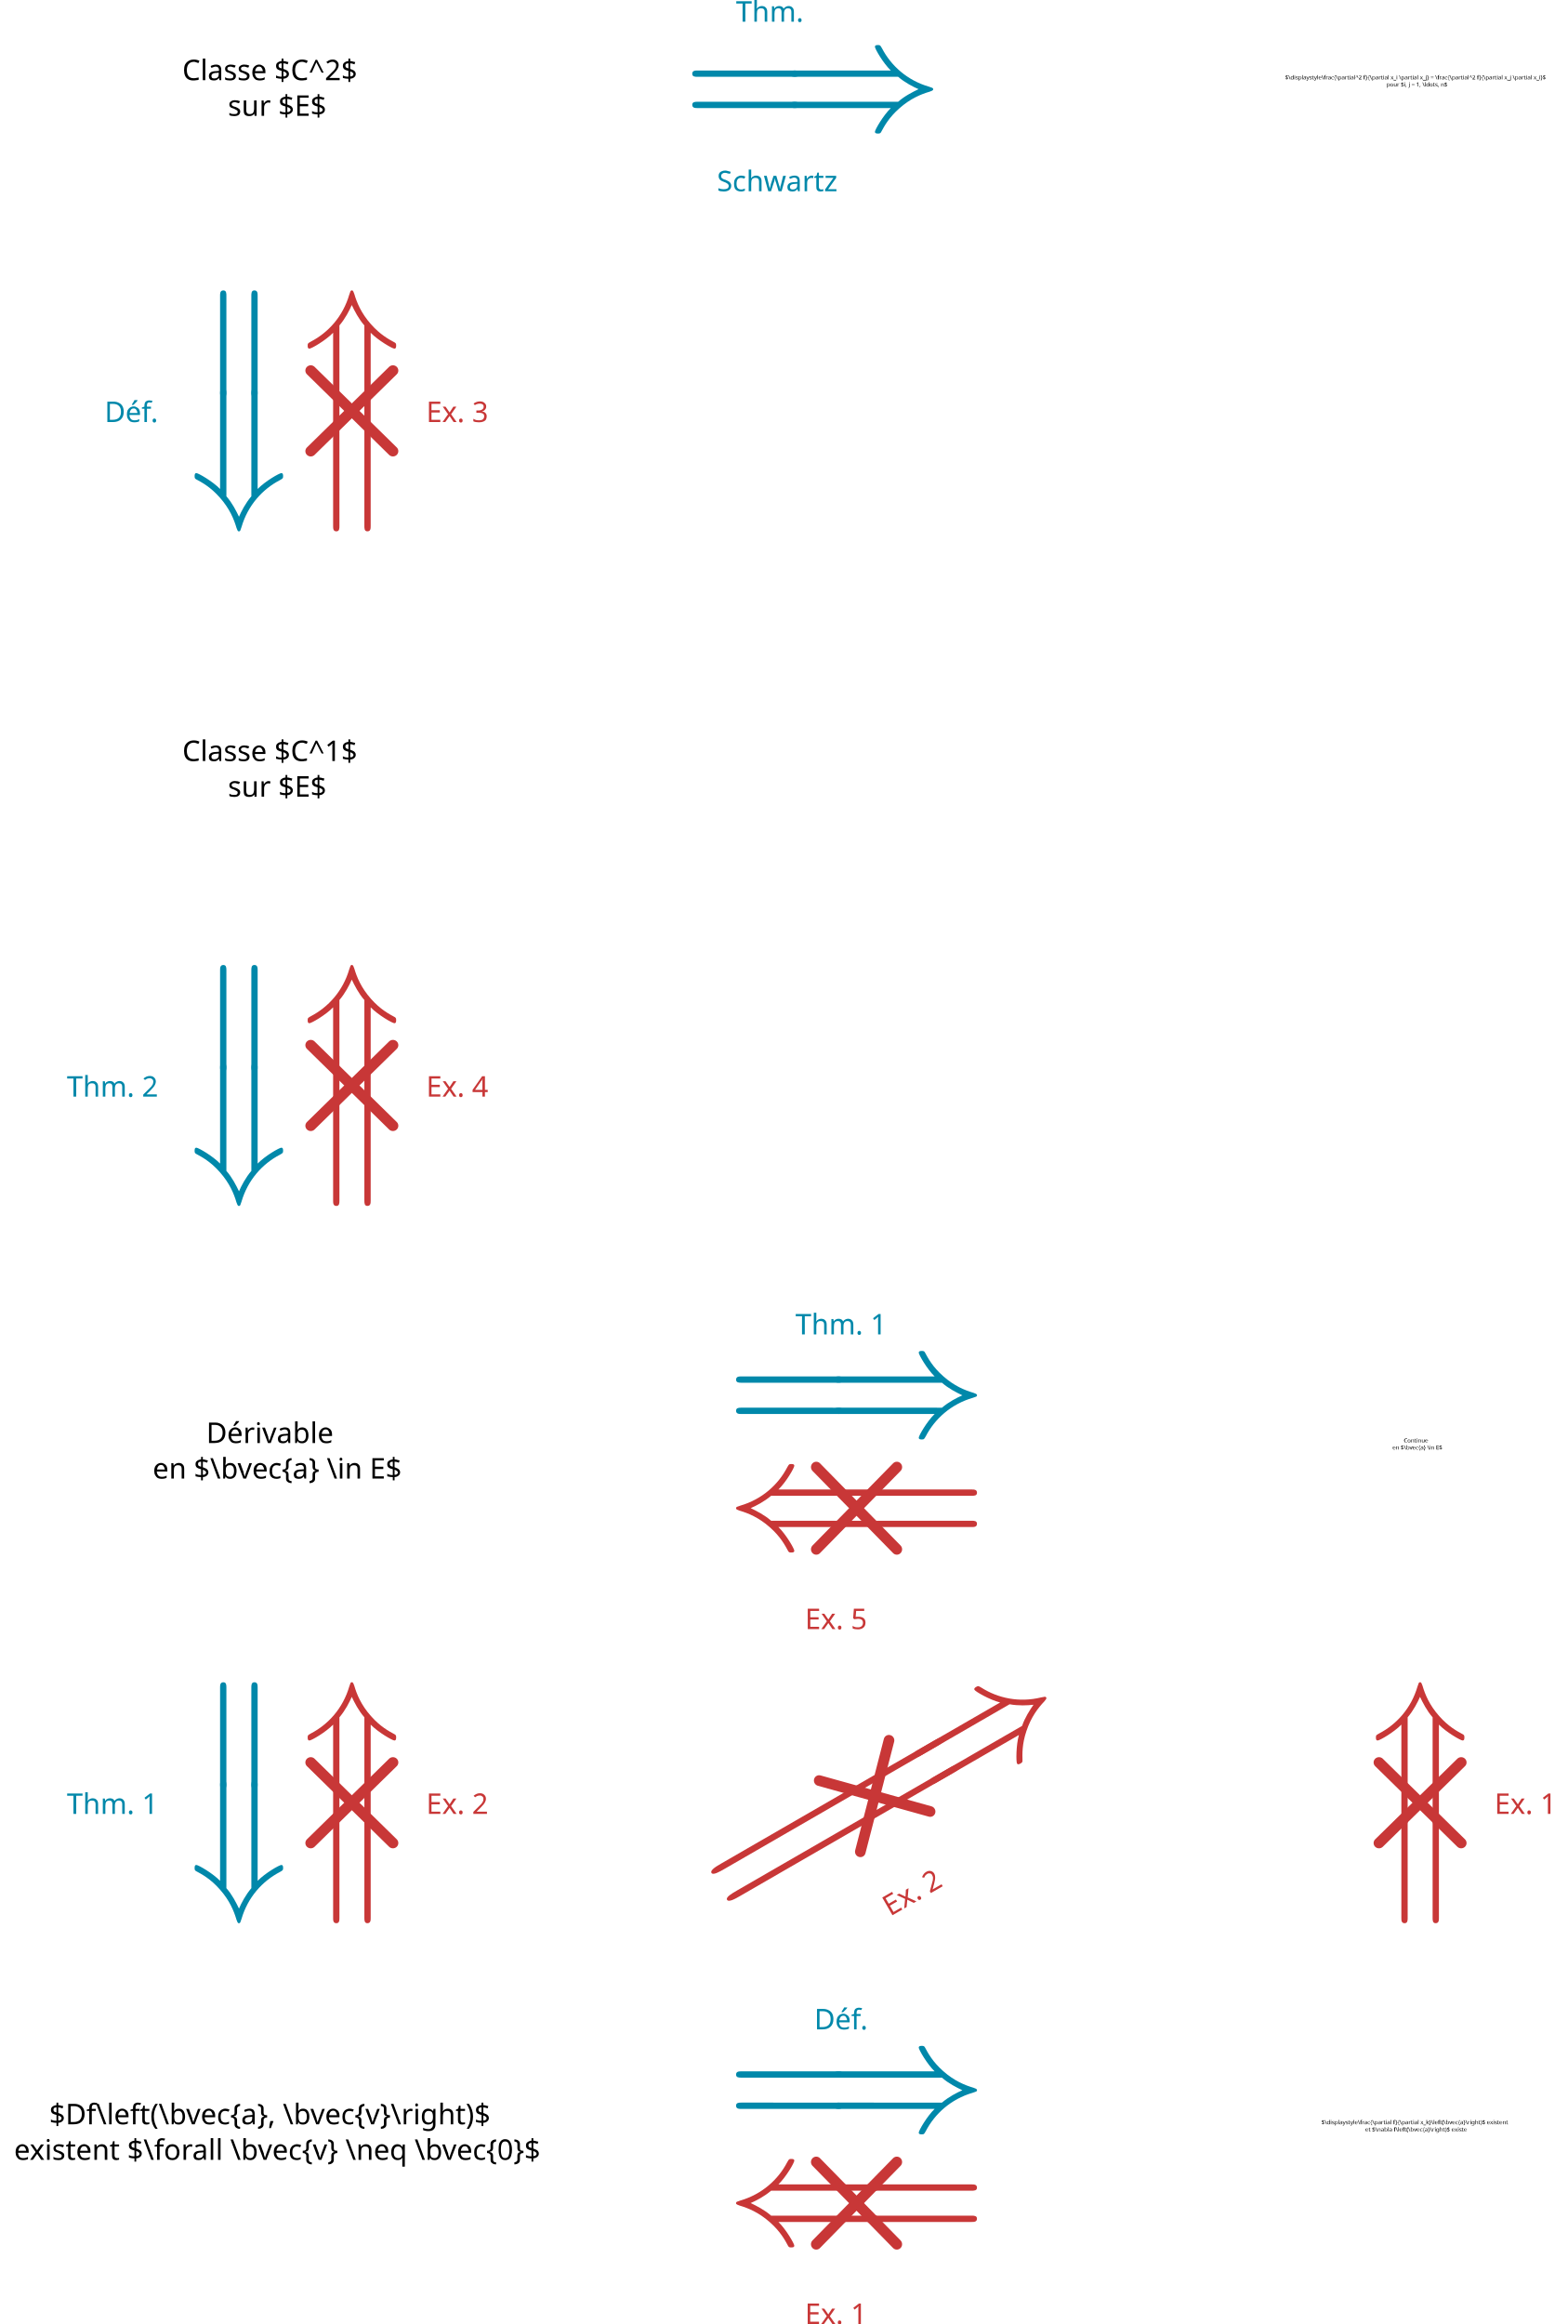
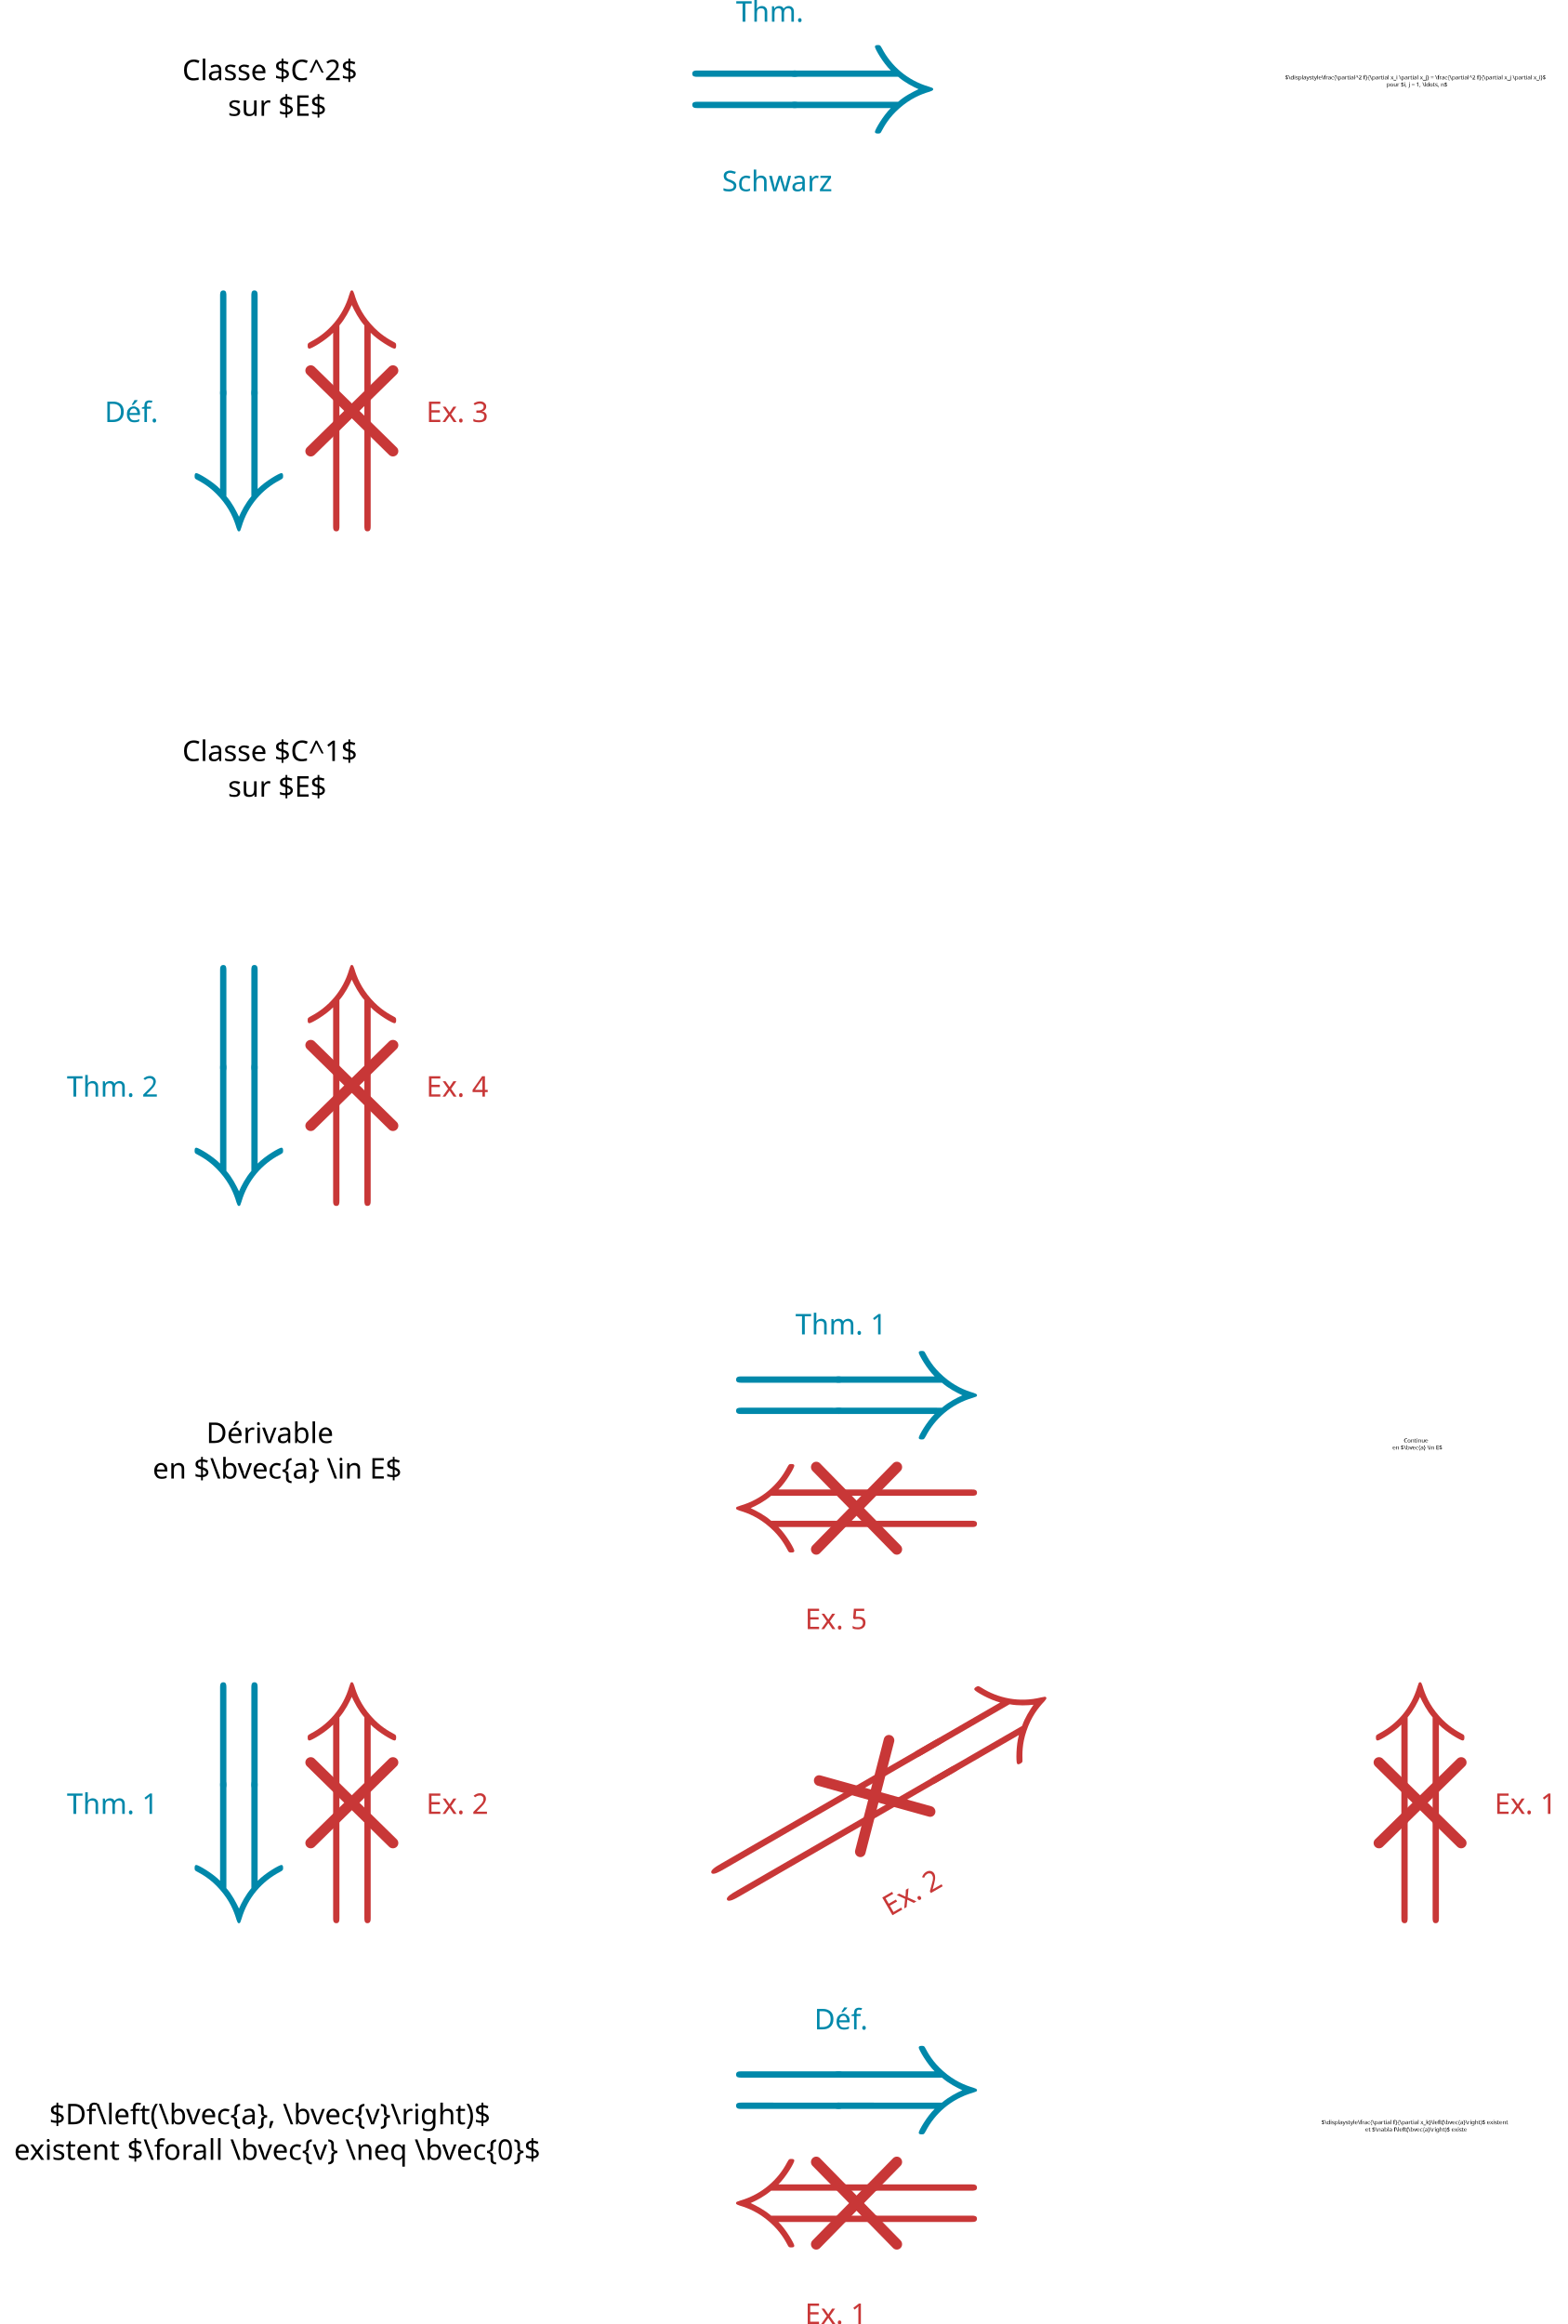
<svg xmlns="http://www.w3.org/2000/svg" xmlns:xlink="http://www.w3.org/1999/xlink" id="svg5" version="1.1" viewBox="0 0 97.14 144.019" height="144.019mm" width="97.14mm">
  <defs id="defs2">
    <marker style="overflow:visible" id="Arrow2Lend" refX="0" refY="0" orient="auto">
      <path transform="matrix(-1.1,0,0,-1.1,-1.1,0)" d="M 8.719,4.034 -2.207,0.016 8.719,-4.002 c -1.745,2.372 -1.735,5.617 -6e-7,8.035 z" style="fill:context-stroke;fill-rule:evenodd;stroke:context-stroke;stroke-width:0.625;stroke-linejoin:round" id="path880" />
    </marker>
    <marker style="overflow:visible" id="Arrow2Lstart" refX="0" refY="0" orient="auto">
      <path transform="matrix(1.1,0,0,1.1,1.1,0)" d="M 8.719,4.034 -2.207,0.016 8.719,-4.002 c -1.745,2.372 -1.735,5.617 -6e-7,8.035 z" style="fill:context-stroke;fill-rule:evenodd;stroke:context-stroke;stroke-width:0.625;stroke-linejoin:round" id="path877" />
    </marker>
    <g id="g9781">
      <symbol overflow="visible" id="symbol7461">
        <path style="stroke:none" d="" id="path2995" />
      </symbol>
      <symbol overflow="visible" id="symbol1763">
        <path style="stroke:none" d="m 6.844,-3.266 c 0.156,0 0.344,0 0.344,-0.188 C 7.188,-3.656 7,-3.656 6.859,-3.656 h -5.969 c -0.141,0 -0.328,0 -0.328,0.203 0,0.188 0.188,0.188 0.328,0.188 z m 0.016,1.938 c 0.141,0 0.328,0 0.328,-0.203 0,-0.188 -0.188,-0.188 -0.344,-0.188 H 0.891 c -0.141,0 -0.328,0 -0.328,0.188 0,0.203 0.188,0.203 0.328,0.203 z m 0,0" id="path5165" />
      </symbol>
      <symbol overflow="visible" id="symbol9901">
        <path style="stroke:none" d="" id="path1980" />
      </symbol>
      <symbol overflow="visible" id="symbol2492">
        <path style="stroke:none" d="M 7.234,-3.266 C 7.656,-2.906 8.172,-2.641 8.5,-2.5 8.141,-2.328 7.641,-2.078 7.234,-1.719 H 0.906 c -0.172,0 -0.359,0 -0.359,0.188 0,0.203 0.188,0.203 0.344,0.203 H 6.781 C 6.312,-0.875 5.797,0.016 5.797,0.141 5.797,0.25 5.922,0.25 5.984,0.25 6.062,0.25 6.125,0.25 6.172,0.172 6.375,-0.203 6.656,-0.734 7.312,-1.312 8,-1.922 8.656,-2.188 9.188,-2.344 c 0.156,-0.062 0.172,-0.062 0.188,-0.094 0.031,0 0.031,-0.031 0.031,-0.062 0,-0.016 0,-0.031 -0.016,-0.047 l -0.031,-0.031 c -0.016,0 -0.031,-0.016 -0.219,-0.078 -1.344,-0.391 -2.344,-1.297 -2.906,-2.375 -0.109,-0.188 -0.109,-0.203 -0.25,-0.203 -0.062,0 -0.188,0 -0.188,0.109 0,0.125 0.5,1 0.984,1.469 H 0.891 c -0.156,0 -0.344,0 -0.344,0.203 0,0.188 0.188,0.188 0.359,0.188 z m 0,0" id="path5860" />
      </symbol>
    </g>
    <g id="g2686">
      <symbol overflow="visible" id="symbol8756">
        <path style="stroke:none" d="" id="path4379" />
      </symbol>
      <symbol overflow="visible" id="symbol7112">
        <path style="stroke:none" d="m 6.844,-3.266 c 0.156,0 0.344,0 0.344,-0.188 C 7.188,-3.656 7,-3.656 6.859,-3.656 h -5.969 c -0.141,0 -0.328,0 -0.328,0.203 0,0.188 0.188,0.188 0.328,0.188 z m 0.016,1.938 c 0.141,0 0.328,0 0.328,-0.203 0,-0.188 -0.188,-0.188 -0.344,-0.188 H 0.891 c -0.141,0 -0.328,0 -0.328,0.188 0,0.203 0.188,0.203 0.328,0.203 z m 0,0" id="path6332" />
      </symbol>
      <symbol overflow="visible" id="symbol3909">
        <path style="stroke:none" d="" id="path6350" />
      </symbol>
      <symbol overflow="visible" id="symbol4433">
        <path style="stroke:none" d="M 7.234,-3.266 C 7.656,-2.906 8.172,-2.641 8.5,-2.5 8.141,-2.328 7.641,-2.078 7.234,-1.719 H 0.906 c -0.172,0 -0.359,0 -0.359,0.188 0,0.203 0.188,0.203 0.344,0.203 H 6.781 C 6.312,-0.875 5.797,0.016 5.797,0.141 5.797,0.25 5.922,0.25 5.984,0.25 6.062,0.25 6.125,0.25 6.172,0.172 6.375,-0.203 6.656,-0.734 7.312,-1.312 8,-1.922 8.656,-2.188 9.188,-2.344 c 0.156,-0.062 0.172,-0.062 0.188,-0.094 0.031,0 0.031,-0.031 0.031,-0.062 0,-0.016 0,-0.031 -0.016,-0.047 l -0.031,-0.031 c -0.016,0 -0.031,-0.016 -0.219,-0.078 -1.344,-0.391 -2.344,-1.297 -2.906,-2.375 -0.109,-0.188 -0.109,-0.203 -0.25,-0.203 -0.062,0 -0.188,0 -0.188,0.109 0,0.125 0.5,1 0.984,1.469 H 0.891 c -0.156,0 -0.344,0 -0.344,0.203 0,0.188 0.188,0.188 0.359,0.188 z m 0,0" id="path1829" />
      </symbol>
    </g>
  </defs>
  <g id="layer1" transform="translate(-37.8693,4.311188)">
    <text xml:space="preserve" style="font-size:1.764px;line-height:1.25;font-family:sans-serif;text-align:center;text-anchor:middle;stroke-width:0.265" x="56.201" y="0.66" id="text5639">
      <tspan id="tspan5637" style="font-size:1.764px;stroke-width:0.265" x="56.201" y="0.66">Classe $C^2$</tspan>
      <tspan style="font-size:1.764px;stroke-width:0.265" x="56.201" y="2.865" id="tspan5641">sur $E$</tspan>
    </text>
    <text xml:space="preserve" style="font-size:1.764px;line-height:1.25;font-family:sans-serif;text-align:center;text-anchor:middle;stroke-width:0.265" x="56.201" y="42.851" id="text5639-1">
      <tspan id="tspan5637-1" style="font-size:1.764px;stroke-width:0.265" x="56.201" y="42.851">Classe $C^1$</tspan>
      <tspan style="font-size:1.764px;stroke-width:0.265" x="56.201" y="45.056" id="tspan5641-4">sur $E$</tspan>
    </text>
    <text xml:space="preserve" style="font-size:1.764px;line-height:1.25;font-family:sans-serif;text-align:center;text-anchor:middle;stroke-width:0.265" x="56.202" y="85.112" id="text5639-1-3">
      <tspan style="font-size:1.764px;stroke-width:0.265" x="56.202" y="85.112" id="tspan5641-4-8">Dérivable</tspan>
      <tspan style="font-size:1.764px;stroke-width:0.265" x="56.202" y="87.317" id="tspan10217">en $\bvec{a} \in E$</tspan>
    </text>
    <text xml:space="preserve" style="font-size:1.764px;line-height:1.25;font-family:sans-serif;text-align:center;text-anchor:middle;stroke-width:0.265" x="56.202" y="127.332" id="text16359">
      <tspan id="tspan16357" style="font-size:1.764px;stroke-width:0.265" x="56.202" y="127.332">$Df\left(\bvec{a}, \bvec{v}\right)$</tspan>
      <tspan style="font-size:1.764px;stroke-width:0.265" x="56.202" y="129.536" id="tspan18065">existent $\forall \bvec{v} \neq \bvec{0}$</tspan>
    </text>
    <text xml:space="preserve" style="font-size:0.353px;line-height:1.25;font-family:sans-serif;text-align:center;text-anchor:middle;stroke-width:0.265" x="125.875" y="127.332" id="text21261">
      <tspan style="font-size:0.353px;stroke-width:0.265" x="125.875" y="127.332" id="tspan21329">$\displaystyle\frac{\partial f}{\partial x_k}\left(\bvec{a}\right)$ existent</tspan>
      <tspan style="font-size:0.353px;stroke-width:0.265" x="125.875" y="127.773" id="tspan22719">et $\nabla f\left(\bvec{a}\right)$ existe</tspan>
    </text>
    <text xml:space="preserve" style="font-size:0.353px;line-height:1.25;font-family:sans-serif;text-align:center;text-anchor:middle;stroke-width:0.265" x="125.927" y="0.606" id="text5405">
      <tspan id="tspan5403" style="font-size:0.353px;stroke-width:0.265" x="125.927" y="0.606">$\displaystyle\frac{\partial^2 f}{\partial x_i \partial x_j} = \frac{\partial^2 f}{\partial x_j \partial x_i}$</tspan>
      <tspan style="font-size:0.353px;stroke-width:0.265" x="125.927" y="1.047" id="tspan6265">pour $i, j = 1, \ldots, n$</tspan>
    </text>
    <text xml:space="preserve" style="font-size:0.353px;line-height:1.25;font-family:sans-serif;text-align:center;text-anchor:middle;stroke-width:0.265" x="125.952" y="85.077" id="text12421">
      <tspan id="tspan12419" style="font-size:0.353px;stroke-width:0.265" x="125.952" y="85.077">Continue</tspan>
      <tspan style="font-size:0.353px;stroke-width:0.265" x="125.952" y="85.518" id="tspan12423">en $\bvec{a} \in E$</tspan>
    </text>
    <g id="g5178-1" transform="rotate(-90,52.04054,71.83151)" style="fill:#c83737">
      <g style="fill:#c83737;fill-opacity:1" id="g7791-2">
        <use xlink:href="#symbol1763" x="94.693" y="81.963" id="use5876-9" width="100%" height="100%" style="fill:#c83737" />
      </g>
      <g style="fill:#c83737;fill-opacity:1" id="g9033-6">
        <use xlink:href="#symbol2492" x="100.781" y="81.963" id="use1930-8" width="100%" height="100%" style="fill:#c83737" />
      </g>
    </g>
    <g id="g2978-1" transform="rotate(90,106.8578,25.28712)" style="fill:#0088aa">
      <g style="fill:#0088aa;fill-opacity:1" id="g2972-6">
        <use xlink:href="#symbol1763" x="94.693" y="81.963" id="use2970-3" width="100%" height="100%" style="fill:#0088aa" />
      </g>
      <g style="fill:#0088aa;fill-opacity:1" id="g2976-9">
        <use xlink:href="#symbol2492" x="100.781" y="81.963" id="use2974-4" width="100%" height="100%" style="fill:#0088aa" />
      </g>
    </g>
    <g id="g3646-3" transform="matrix(0,-0.5431652,0.5539565,0,6.931952,70.56643)" style="stroke:#c83737;stroke-width:1.206;stroke-miterlimit:4;stroke-dasharray:none;stroke-opacity:1">
      <path style="fill:none;stroke:#c83737;stroke-width:1.206;stroke-linecap:round;stroke-linejoin:miter;stroke-miterlimit:4;stroke-dasharray:none;stroke-opacity:1" d="m 95.575,90.617 -9.194,9.194" id="path3462-7" />
      <path style="fill:none;stroke:#c83737;stroke-width:1.206;stroke-linecap:round;stroke-linejoin:miter;stroke-miterlimit:4;stroke-dasharray:none;stroke-opacity:1" d="M 95.575,99.812 86.38,90.617" id="path3464-3" />
    </g>
    <g id="g5178-7-0" transform="rotate(-60,115.9317,94.23586)" style="fill:#c83737">
      <g style="fill:#c83737;fill-opacity:1" id="g7791-8-1" transform="rotate(30,98.71349,54.63052)">
        <use xlink:href="#symbol1763" x="94.693" y="81.963" id="use5876-2-1" width="100%" height="100%" style="fill:#c83737;stroke-width:0.629" transform="matrix(2.527594,0,0,1,-145.5118,0)" />
      </g>
      <g style="fill:#c83737;fill-opacity:1" id="g9033-3-0" transform="rotate(30,94.48016,70.42953)">
        <use xlink:href="#symbol2492" x="100.781" y="81.963" id="use1930-3-6" width="100%" height="100%" style="fill:#c83737" />
      </g>
    </g>
    <g id="g3646-7-4" transform="matrix(0.4703948,-0.2715826,0.2769783,0.4797404,22.91273,86.01964)" style="stroke:#c83737;stroke-width:1.206;stroke-miterlimit:4;stroke-dasharray:none;stroke-opacity:1">
      <path style="fill:none;stroke:#c83737;stroke-width:1.206;stroke-linecap:round;stroke-linejoin:miter;stroke-miterlimit:4;stroke-dasharray:none;stroke-opacity:1" d="m 95.575,90.617 -9.194,9.194" id="path3462-4-9" />
      <path style="fill:none;stroke:#c83737;stroke-width:1.206;stroke-linecap:round;stroke-linejoin:miter;stroke-miterlimit:4;stroke-dasharray:none;stroke-opacity:1" d="M 95.575,99.812 86.38,90.617" id="path3464-0-7" />
    </g>
    <g id="g11341" transform="translate(-14.48073,-78.2488)" style="fill:#0088aa">
      <g style="fill:#0088aa;fill-opacity:1" id="g11335">
        <use xlink:href="#symbol1763" x="94.693" y="81.963" id="use11333" width="100%" height="100%" style="fill:#0088aa" />
      </g>
      <g style="fill:#0088aa;fill-opacity:1" id="g11339">
        <use xlink:href="#symbol2492" x="100.781" y="81.963" id="use11337" width="100%" height="100%" style="fill:#0088aa" />
      </g>
    </g>
    <text xml:space="preserve" style="font-size:1.764px;line-height:1.25;font-family:sans-serif;text-align:center;text-anchor:middle;stroke-width:0.265" x="150.871" y="-1.678" id="text33838">
      <tspan id="tspan33836" style="font-size:1.764px;stroke-width:0.265" x="150.871" y="-1.678" />
    </text>
    <text xml:space="preserve" style="font-size:1.764px;line-height:1.25;font-family:sans-serif;text-align:end;text-anchor:end;fill:#0088aa;fill-opacity:1;stroke-width:0.265" x="49.971" y="21.844" id="text1659">
      <tspan id="tspan1657" style="font-size:1.764px;text-align:end;text-anchor:end;fill:#0088aa;fill-opacity:1;stroke-width:0.265" x="49.971" y="21.844">Déf.</tspan>
    </text>
    <text xml:space="preserve" style="font-size:1.764px;line-height:1.25;font-family:sans-serif;text-align:start;text-anchor:start;fill:#c83737;fill-opacity:1;stroke-width:0.265" x="64.287" y="21.844" id="text1659-4">
      <tspan id="tspan1657-4" style="font-size:1.764px;text-align:start;text-anchor:start;fill:#c83737;fill-opacity:1;stroke-width:0.265" x="64.287" y="21.844">Ex. 3</tspan>
    </text>
    <g id="g24779" transform="rotate(-90,72.9426,92.73356)" style="fill:#c83737">
      <g style="fill:#c83737;fill-opacity:1" id="g24773">
        <use xlink:href="#symbol1763" x="94.693" y="81.963" id="use24771" width="100%" height="100%" style="fill:#c83737" />
      </g>
      <g style="fill:#c83737;fill-opacity:1" id="g24777">
        <use xlink:href="#symbol2492" x="100.781" y="81.963" id="use24775" width="100%" height="100%" style="fill:#c83737" />
      </g>
    </g>
    <g id="g24789" transform="rotate(90,85.95583,46.18918)" style="fill:#0088aa">
      <g style="fill:#0088aa;fill-opacity:1" id="g24783">
        <use xlink:href="#symbol1763" x="94.693" y="81.963" id="use24781" width="100%" height="100%" style="fill:#0088aa" />
      </g>
      <g style="fill:#0088aa;fill-opacity:1" id="g24787">
        <use xlink:href="#symbol2492" x="100.781" y="81.963" id="use24785" width="100%" height="100%" style="fill:#0088aa" />
      </g>
    </g>
    <g id="g24795" transform="matrix(0,-0.5431652,0.5539565,0,6.931952,112.3707)" style="stroke:#c83737;stroke-width:1.206;stroke-miterlimit:4;stroke-dasharray:none;stroke-opacity:1">
      <path style="fill:none;stroke:#c83737;stroke-width:1.206;stroke-linecap:round;stroke-linejoin:miter;stroke-miterlimit:4;stroke-dasharray:none;stroke-opacity:1" d="m 95.575,90.617 -9.194,9.194" id="path24791" />
      <path style="fill:none;stroke:#c83737;stroke-width:1.206;stroke-linecap:round;stroke-linejoin:miter;stroke-miterlimit:4;stroke-dasharray:none;stroke-opacity:1" d="M 95.575,99.812 86.38,90.617" id="path24793" />
    </g>
    <text xml:space="preserve" style="font-size:1.764px;line-height:1.25;font-family:sans-serif;text-align:end;text-anchor:end;fill:#0088aa;fill-opacity:1;stroke-width:0.265" x="49.971" y="63.648" id="text24799">
      <tspan id="tspan24797" style="font-size:1.764px;text-align:end;text-anchor:end;fill:#0088aa;fill-opacity:1;stroke-width:0.265" x="49.971" y="63.648">Thm. 2</tspan>
    </text>
    <text xml:space="preserve" style="font-size:1.764px;line-height:1.25;font-family:sans-serif;text-align:start;text-anchor:start;fill:#c83737;fill-opacity:1;stroke-width:0.265" x="64.287" y="63.648" id="text24803">
      <tspan id="tspan24801" style="font-size:1.764px;text-align:start;text-anchor:start;fill:#c83737;fill-opacity:1;stroke-width:0.265" x="64.287" y="63.648">Ex. 4</tspan>
    </text>
    <g id="g24817" transform="rotate(-90,95.16757,114.9584)" style="fill:#c83737">
      <g style="fill:#c83737;fill-opacity:1" id="g24811">
        <use xlink:href="#symbol1763" x="94.693" y="81.963" id="use24809" width="100%" height="100%" style="fill:#c83737" />
      </g>
      <g style="fill:#c83737;fill-opacity:1" id="g24815">
        <use xlink:href="#symbol2492" x="100.781" y="81.963" id="use24813" width="100%" height="100%" style="fill:#c83737" />
      </g>
    </g>
    <g id="g24827" transform="rotate(90,63.73086,68.41415)" style="fill:#0088aa">
      <g style="fill:#0088aa;fill-opacity:1" id="g24821">
        <use xlink:href="#symbol1763" x="94.693" y="81.963" id="use24819" width="100%" height="100%" style="fill:#0088aa" />
      </g>
      <g style="fill:#0088aa;fill-opacity:1" id="g24825">
        <use xlink:href="#symbol2492" x="100.781" y="81.963" id="use24823" width="100%" height="100%" style="fill:#0088aa" />
      </g>
    </g>
    <g id="g24833" transform="matrix(0,-0.5431652,0.5539565,0,6.931952,156.821)" style="stroke:#c83737;stroke-width:1.206;stroke-miterlimit:4;stroke-dasharray:none;stroke-opacity:1">
      <path style="fill:none;stroke:#c83737;stroke-width:1.206;stroke-linecap:round;stroke-linejoin:miter;stroke-miterlimit:4;stroke-dasharray:none;stroke-opacity:1" d="m 95.575,90.617 -9.194,9.194" id="path24829" />
      <path style="fill:none;stroke:#c83737;stroke-width:1.206;stroke-linecap:round;stroke-linejoin:miter;stroke-miterlimit:4;stroke-dasharray:none;stroke-opacity:1" d="M 95.575,99.812 86.38,90.617" id="path24831" />
    </g>
    <text xml:space="preserve" style="font-size:1.764px;line-height:1.25;font-family:sans-serif;text-align:end;text-anchor:end;fill:#0088aa;fill-opacity:1;stroke-width:0.265" x="49.971" y="108.098" id="text24837">
      <tspan id="tspan24835" style="font-size:1.764px;text-align:end;text-anchor:end;fill:#0088aa;fill-opacity:1;stroke-width:0.265" x="49.971" y="108.098">Thm. 1</tspan>
    </text>
    <text xml:space="preserve" style="font-size:1.764px;line-height:1.25;font-family:sans-serif;text-align:start;text-anchor:start;fill:#c83737;fill-opacity:1;stroke-width:0.265" x="64.287" y="108.098" id="text24841">
      <tspan id="tspan24839" style="font-size:1.764px;text-align:start;text-anchor:start;fill:#c83737;fill-opacity:1;stroke-width:0.265" x="64.287" y="108.098">Ex. 2</tspan>
    </text>
    <g id="g24817-3" transform="rotate(-90,128.272,81.8539)" style="fill:#c83737">
      <g style="fill:#c83737;fill-opacity:1" id="g24811-4">
        <use xlink:href="#symbol1763" x="94.693" y="81.963" id="use24809-0" width="100%" height="100%" style="fill:#c83737" />
      </g>
      <g style="fill:#c83737;fill-opacity:1" id="g24815-3">
        <use xlink:href="#symbol2492" x="100.781" y="81.963" id="use24813-5" width="100%" height="100%" style="fill:#c83737" />
      </g>
    </g>
    <g id="g24833-6" transform="matrix(0,-0.5431652,0.5539565,0,73.14092,156.821)" style="stroke:#c83737;stroke-width:1.206;stroke-miterlimit:4;stroke-dasharray:none;stroke-opacity:1">
      <path style="fill:none;stroke:#c83737;stroke-width:1.206;stroke-linecap:round;stroke-linejoin:miter;stroke-miterlimit:4;stroke-dasharray:none;stroke-opacity:1" d="m 95.575,90.617 -9.194,9.194" id="path24829-9" />
      <path style="fill:none;stroke:#c83737;stroke-width:1.206;stroke-linecap:round;stroke-linejoin:miter;stroke-miterlimit:4;stroke-dasharray:none;stroke-opacity:1" d="M 95.575,99.812 86.38,90.617" id="path24831-2" />
    </g>
    <text xml:space="preserve" style="font-size:1.764px;line-height:1.25;font-family:sans-serif;text-align:start;text-anchor:start;fill:#c83737;fill-opacity:1;stroke-width:0.265" x="130.496" y="108.098" id="text24841-1">
      <tspan id="tspan24839-1" style="font-size:1.764px;text-align:start;text-anchor:start;fill:#c83737;fill-opacity:1;stroke-width:0.265" x="130.496" y="108.098">Ex. 1</tspan>
    </text>
    <g id="g24855" transform="matrix(-1,0,0,1,193.6774,52.74944)" style="fill:#c83737">
      <g style="fill:#c83737;fill-opacity:1" id="g24849">
        <use xlink:href="#symbol1763" x="94.693" y="81.963" id="use24847" width="100%" height="100%" style="fill:#c83737" />
      </g>
      <g style="fill:#c83737;fill-opacity:1" id="g24853">
        <use xlink:href="#symbol2492" x="100.781" y="81.963" id="use24851" width="100%" height="100%" style="fill:#c83737" />
      </g>
    </g>
    <g id="g24865" transform="matrix(1,0,0,-1,-11.76522,204.6852)" style="fill:#0088aa">
      <g style="fill:#0088aa;fill-opacity:1" id="g24859">
        <use xlink:href="#symbol1763" x="94.693" y="81.963" id="use24857" width="100%" height="100%" style="fill:#0088aa" />
      </g>
      <g style="fill:#0088aa;fill-opacity:1" id="g24863">
        <use xlink:href="#symbol2492" x="100.781" y="81.963" id="use24861" width="100%" height="100%" style="fill:#0088aa" />
      </g>
    </g>
    <g id="g24871" transform="matrix(-0.5431652,0,0,0.5539565,140.3728,79.47214)" style="stroke:#c83737;stroke-width:1.206;stroke-miterlimit:4;stroke-dasharray:none;stroke-opacity:1">
      <path style="fill:none;stroke:#c83737;stroke-width:1.206;stroke-linecap:round;stroke-linejoin:miter;stroke-miterlimit:4;stroke-dasharray:none;stroke-opacity:1" d="m 95.575,90.617 -9.194,9.194" id="path24867" />
      <path style="fill:none;stroke:#c83737;stroke-width:1.206;stroke-linecap:round;stroke-linejoin:miter;stroke-miterlimit:4;stroke-dasharray:none;stroke-opacity:1" d="M 95.575,99.812 86.38,90.617" id="path24869" />
    </g>
    <text xml:space="preserve" style="font-size:1.764px;line-height:1.25;font-family:sans-serif;text-align:center;text-anchor:middle;fill:#0088aa;fill-opacity:1;stroke-width:0.265" x="91.147" y="121.447" id="text24875">
      <tspan id="tspan24873" style="font-size:1.764px;text-align:center;text-anchor:middle;fill:#0088aa;fill-opacity:1;stroke-width:0.265" x="91.147" y="121.447">Déf.</tspan>
    </text>
    <text xml:space="preserve" style="font-size:1.764px;line-height:1.25;font-family:sans-serif;text-align:center;text-anchor:middle;fill:#c83737;fill-opacity:1;stroke-width:0.265" x="90.833" y="139.708" id="text24879">
      <tspan id="tspan24877" style="font-size:1.764px;text-align:center;text-anchor:middle;fill:#c83737;fill-opacity:1;stroke-width:0.265" x="90.833" y="139.708">Ex. 1</tspan>
    </text>
    <g id="g25194" transform="matrix(-1,0,0,1,193.6784,9.685616)" style="fill:#c83737">
      <g style="fill:#c83737;fill-opacity:1" id="g25188">
        <use xlink:href="#symbol1763" x="94.693" y="81.963" id="use25186" width="100%" height="100%" style="fill:#c83737" />
      </g>
      <g style="fill:#c83737;fill-opacity:1" id="g25192">
        <use xlink:href="#symbol2492" x="100.781" y="81.963" id="use25190" width="100%" height="100%" style="fill:#c83737" />
      </g>
    </g>
    <g id="g25204" transform="matrix(1,0,0,-1,-11.76425,161.6211)" style="fill:#0088aa">
      <g style="fill:#0088aa;fill-opacity:1" id="g25198">
        <use xlink:href="#symbol1763" x="94.693" y="81.963" id="use25196" width="100%" height="100%" style="fill:#0088aa" />
      </g>
      <g style="fill:#0088aa;fill-opacity:1" id="g25202">
        <use xlink:href="#symbol2492" x="100.781" y="81.963" id="use25200" width="100%" height="100%" style="fill:#0088aa" />
      </g>
    </g>
    <g id="g25210" transform="matrix(-0.5431652,0,0,0.5539565,140.3738,36.40832)" style="stroke:#c83737;stroke-width:1.206;stroke-miterlimit:4;stroke-dasharray:none;stroke-opacity:1">
      <path style="fill:none;stroke:#c83737;stroke-width:1.206;stroke-linecap:round;stroke-linejoin:miter;stroke-miterlimit:4;stroke-dasharray:none;stroke-opacity:1" d="m 95.575,90.617 -9.194,9.194" id="path25206" />
      <path style="fill:none;stroke:#c83737;stroke-width:1.206;stroke-linecap:round;stroke-linejoin:miter;stroke-miterlimit:4;stroke-dasharray:none;stroke-opacity:1" d="M 95.575,99.812 86.38,90.617" id="path25208" />
    </g>
    <text xml:space="preserve" style="font-size:1.764px;line-height:1.25;font-family:sans-serif;text-align:center;text-anchor:middle;fill:#0088aa;fill-opacity:1;stroke-width:0.265" x="91.148" y="78.383" id="text25214">
      <tspan id="tspan25212" style="font-size:1.764px;text-align:center;text-anchor:middle;fill:#0088aa;fill-opacity:1;stroke-width:0.265" x="91.148" y="78.383">Thm. 1</tspan>
    </text>
    <text xml:space="preserve" style="font-size:1.764px;line-height:1.25;font-family:sans-serif;text-align:center;text-anchor:middle;fill:#0088aa;fill-opacity:1;stroke-width:0.265" x="86.732" y="-2.971" id="text25214-5">
      <tspan id="tspan25212-2" style="font-size:1.764px;text-align:center;text-anchor:middle;fill:#0088aa;fill-opacity:1;stroke-width:0.265" x="86.732" y="-2.971">Thm.</tspan>
    </text>
    <text xml:space="preserve" style="font-size:1.764px;line-height:1.25;font-family:sans-serif;text-align:center;text-anchor:middle;fill:#0088aa;fill-opacity:1;stroke-width:0.265" x="87.185" y="7.54" id="text25214-5-5">
-       <tspan id="tspan25212-2-4" style="font-size:1.764px;text-align:center;text-anchor:middle;fill:#0088aa;fill-opacity:1;stroke-width:0.265" x="87.185" y="7.54">Schwartz</tspan>
+       <tspan id="tspan25212-2-4" style="font-size:1.764px;text-align:center;text-anchor:middle;fill:#0088aa;fill-opacity:1;stroke-width:0.265" x="87.185" y="7.54">Schwarz</tspan>
    </text>
    <text xml:space="preserve" style="font-size:1.764px;line-height:1.25;font-family:sans-serif;text-align:center;text-anchor:middle;fill:#c83737;fill-opacity:1;stroke-width:0.265" x="90.834" y="96.644" id="text25218">
      <tspan id="tspan25216" style="font-size:1.764px;text-align:center;text-anchor:middle;fill:#c83737;fill-opacity:1;stroke-width:0.265" x="90.834" y="96.644">Ex. 5</tspan>
    </text>
    <text xml:space="preserve" style="font-size:1.764px;line-height:1.25;font-family:sans-serif;text-align:center;text-anchor:middle;fill:#c83737;fill-opacity:1;stroke-width:0.265" x="26.416" y="145.642" id="text25218-7" transform="rotate(-30)">
      <tspan id="tspan25216-2" style="font-size:1.764px;text-align:center;text-anchor:middle;fill:#c83737;fill-opacity:1;stroke-width:0.265" x="26.416" y="145.642">Ex. 2</tspan>
    </text>
  </g>
</svg>
